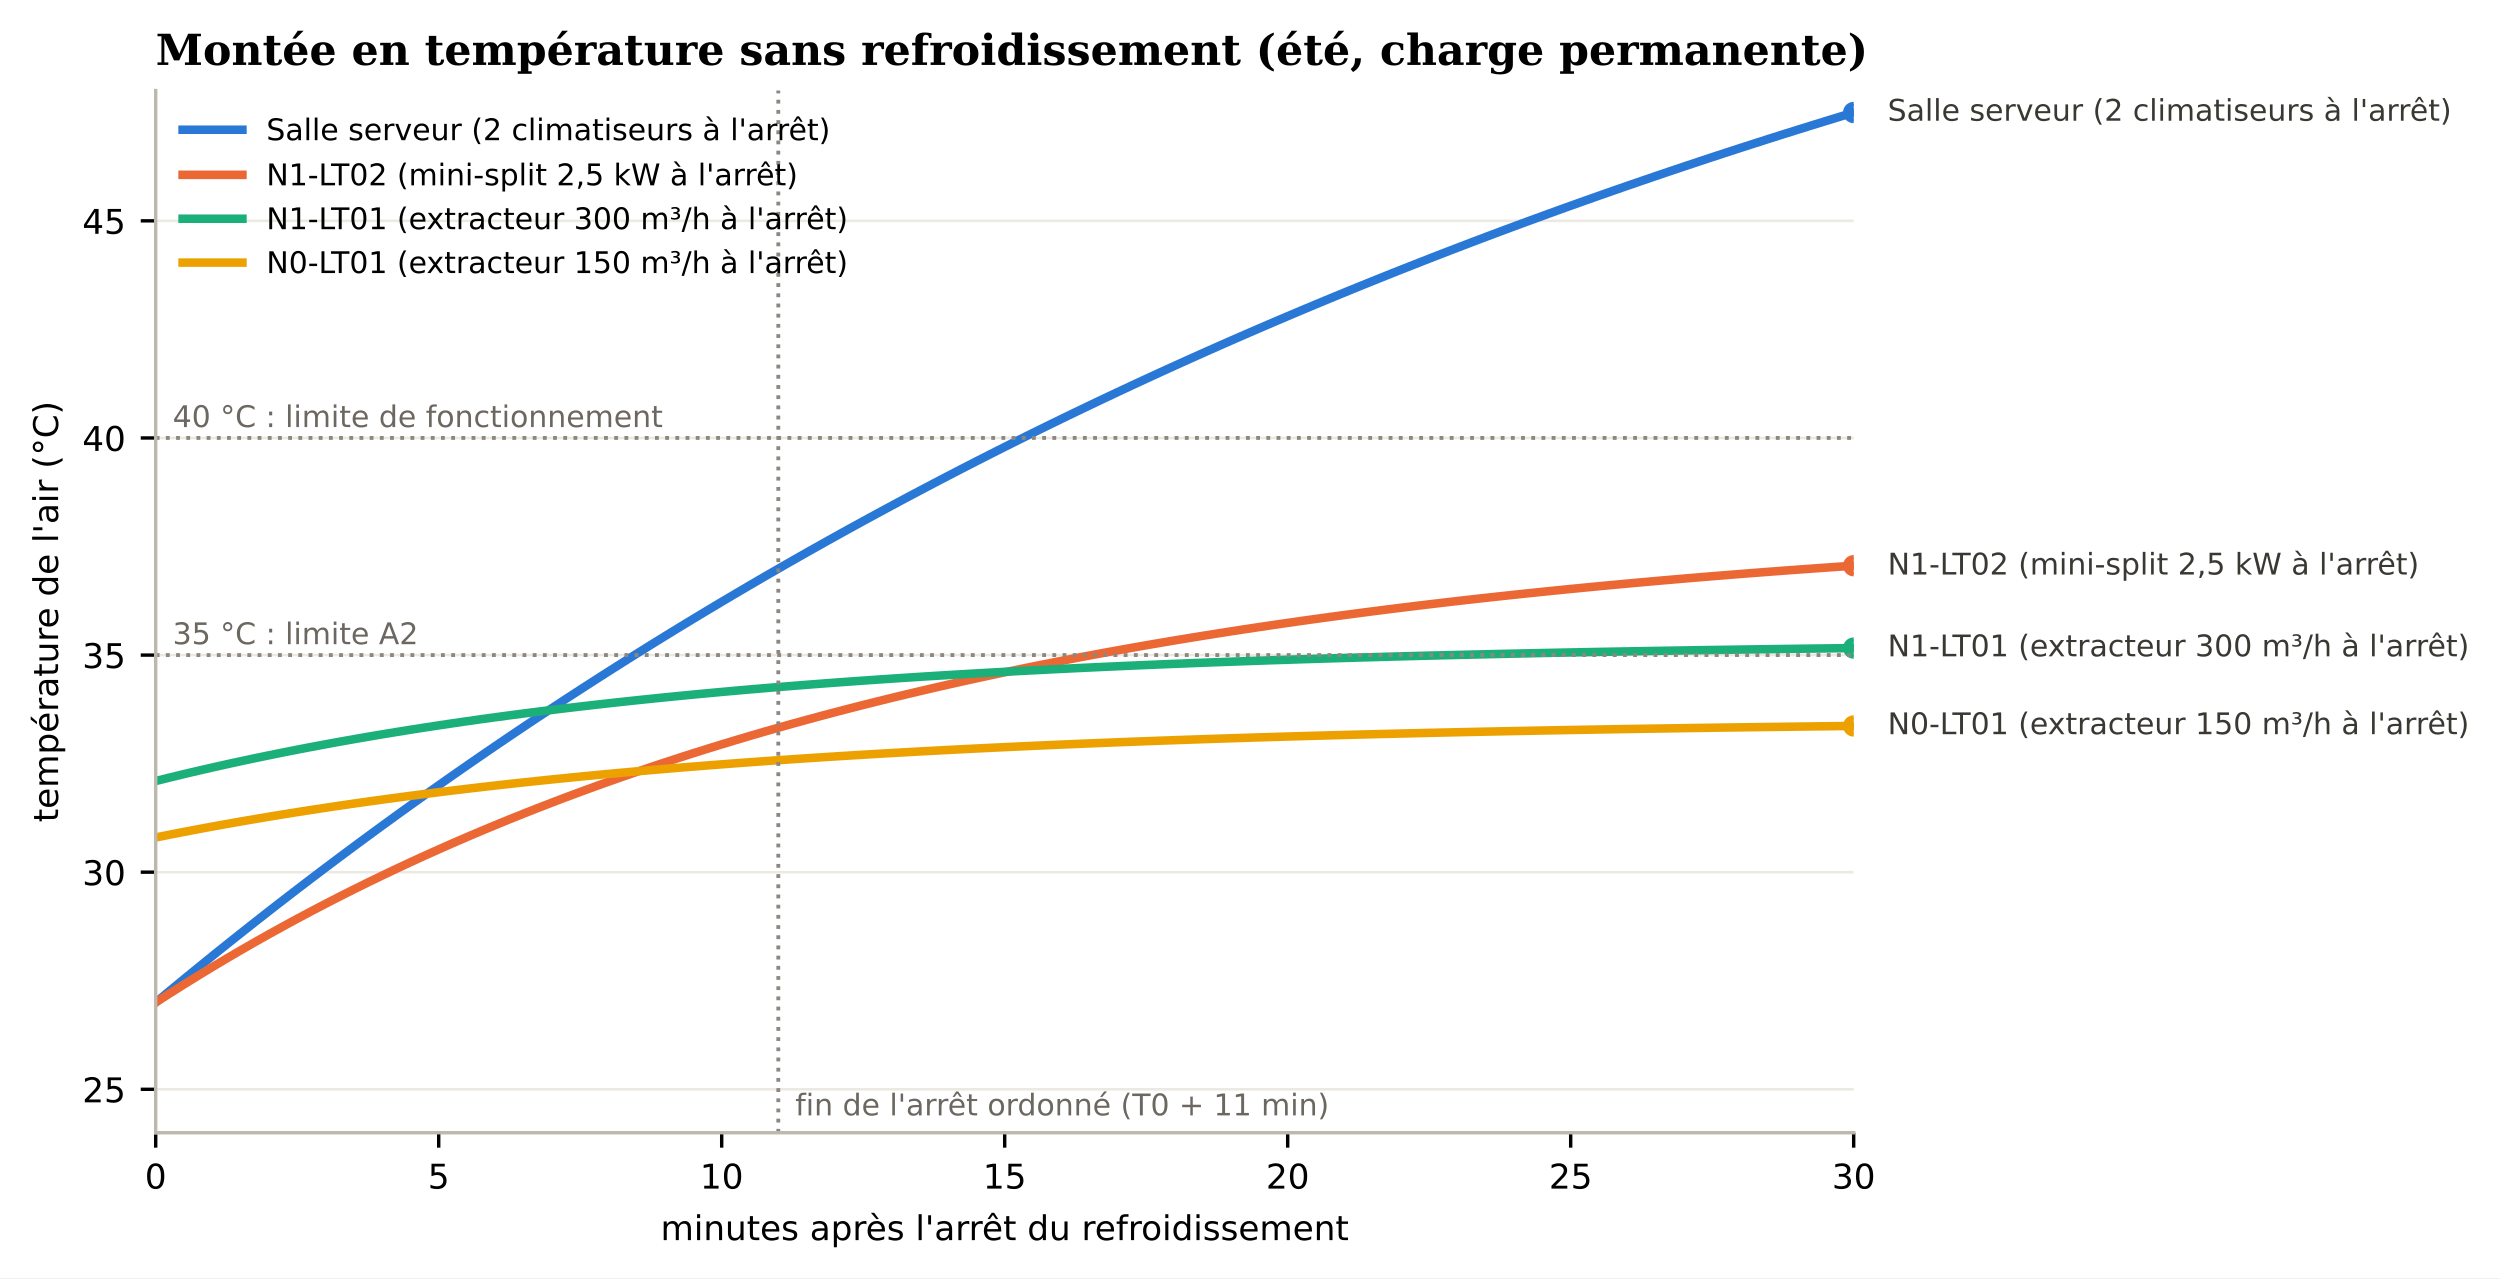
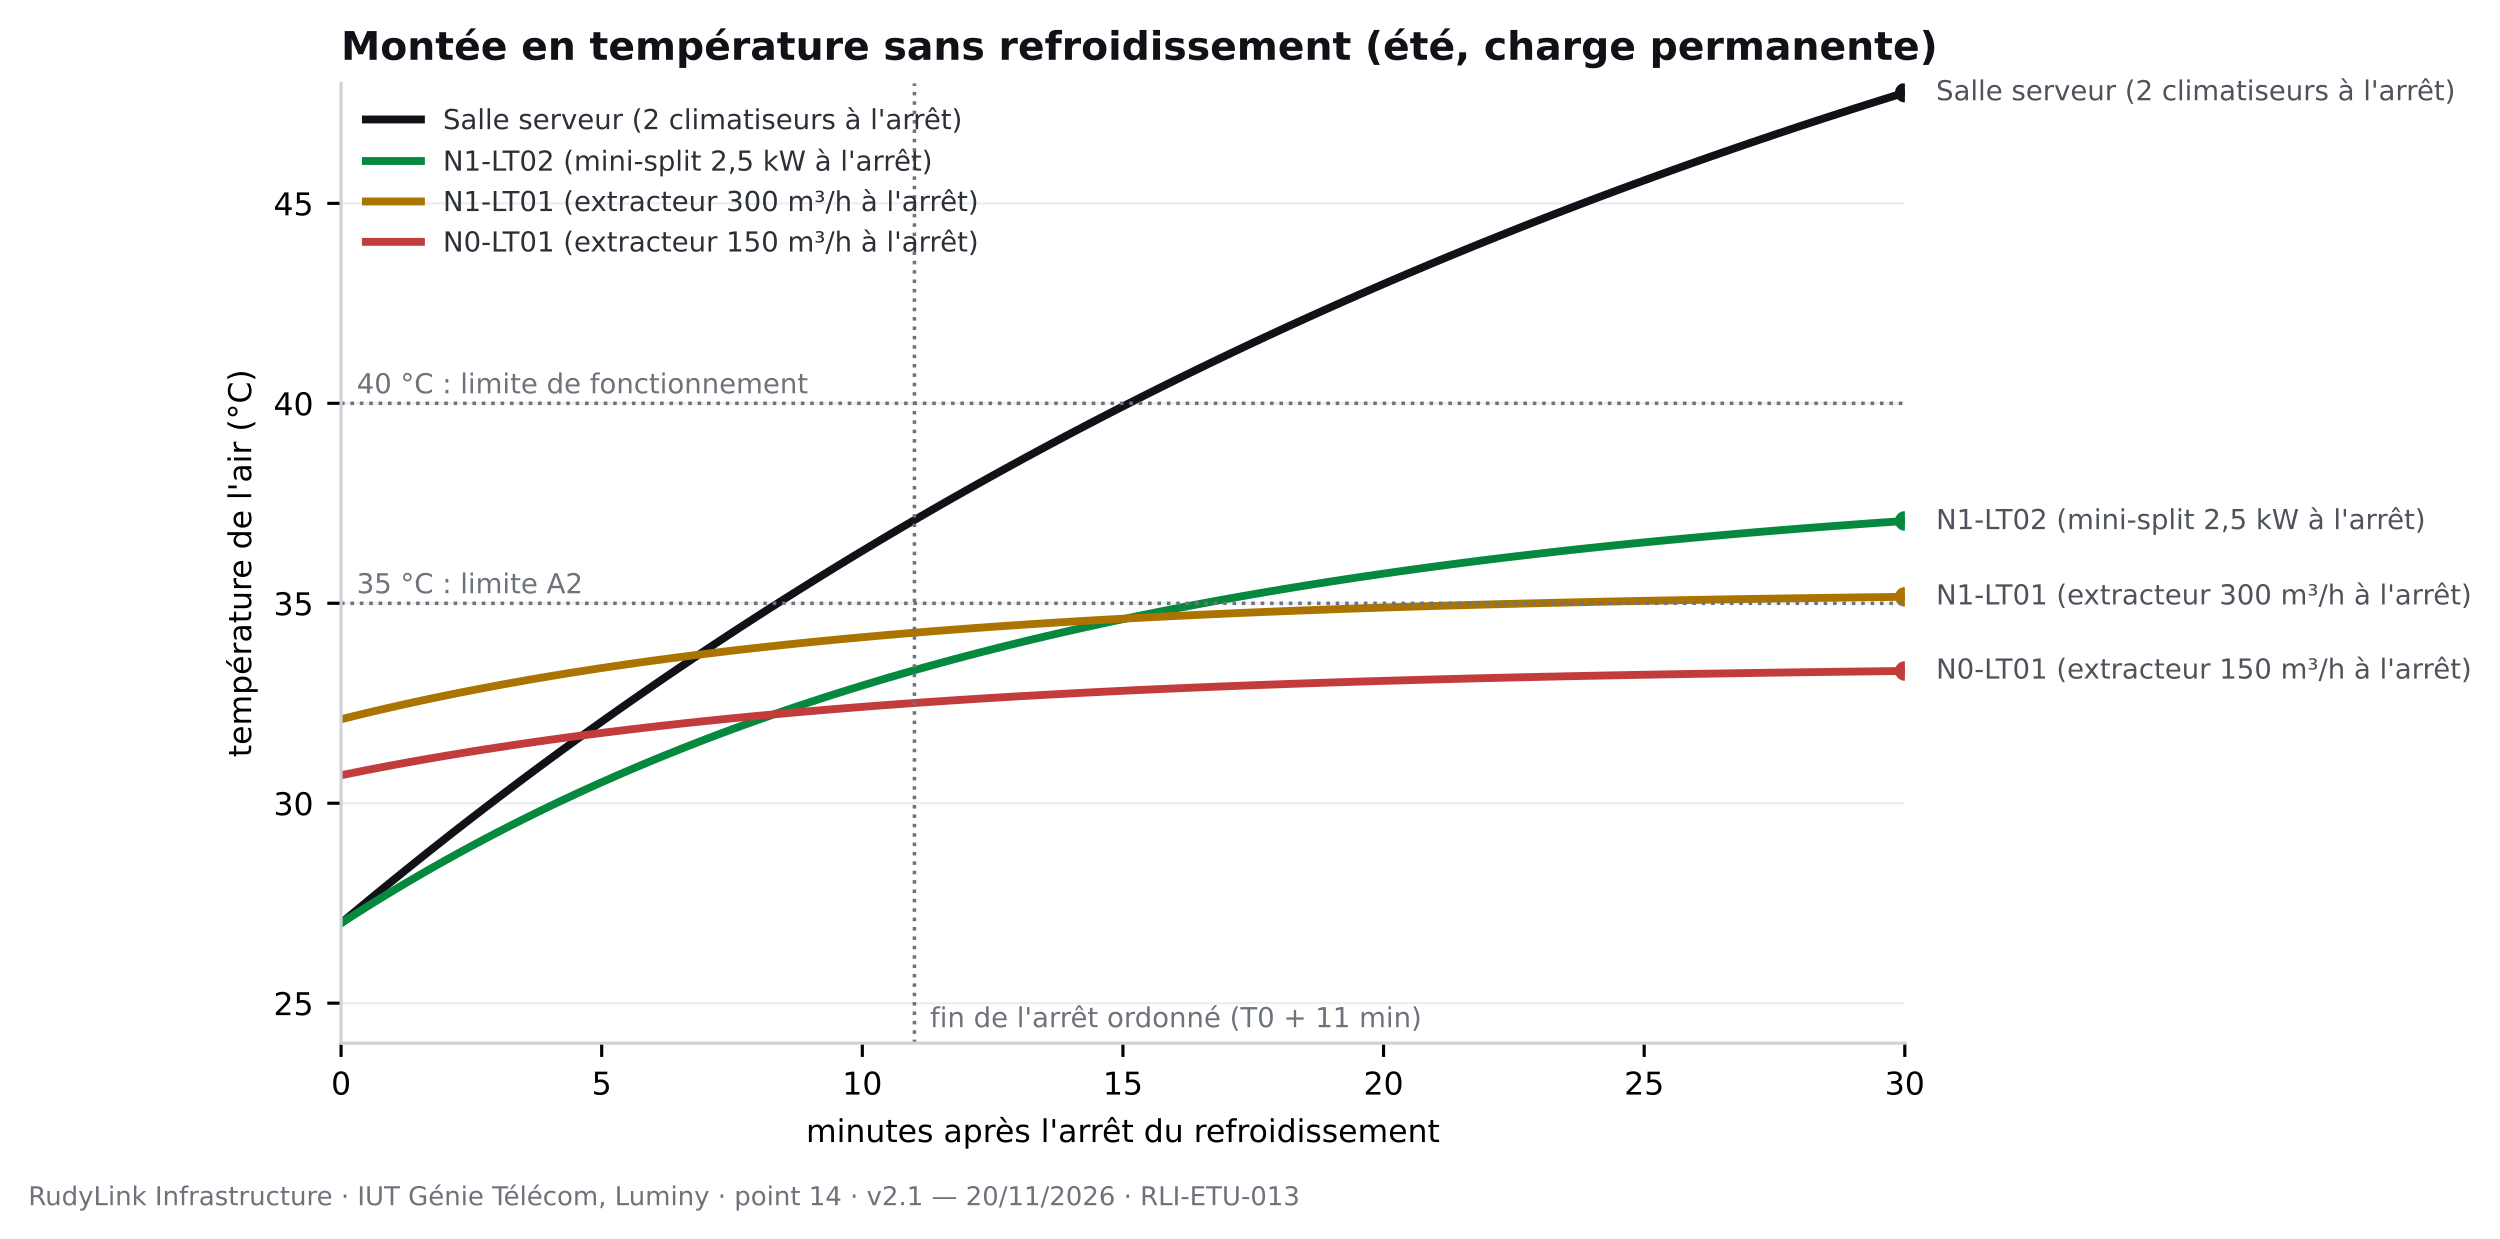
- <svg xmlns="http://www.w3.org/2000/svg" xmlns:xlink="http://www.w3.org/1999/xlink" width="585.163pt" height="299.139pt" viewBox="0 0 585.163 299.139" version="1.1">
+ <svg xmlns="http://www.w3.org/2000/svg" xmlns:xlink="http://www.w3.org/1999/xlink" width="635.408pt" height="314.891pt" viewBox="0 0 635.408 314.891" version="1.1">
  <defs>
    <style type="text/css">*{stroke-linejoin: round; stroke-linecap: butt}</style>
  </defs>
  <g id="figure_1">
    <g id="patch_1">
-       <path d="M -0 299.139  L 585.163 299.139  L 585.163 0  L -0 0  z " style="fill: #ffffff" />
+       <path d="M 0 314.891  L 635.408 314.891  L 635.408 0  L 0 0  z " style="fill: #ffffff" />
    </g>
    <g id="axes_1">
      <g id="patch_2">
-         <path d="M 36.443 265.134  L 433.882 265.134  L 433.882 21.198  L 36.443 21.198  z " style="fill: #ffffff" />
+         <path d="M 86.688 265.134  L 484.128 265.134  L 484.128 21.198  L 86.688 21.198  z " style="fill: #ffffff" />
      </g>
      <g id="matplotlib.axis_1">
        <g id="xtick_1">
          <g id="line2d_1">
            <defs>
-               <path id="m56b8798c63" d="M 0 0  L 0 3.5  " style="stroke: #000000; stroke-width: 0.8" />
+               <path id="m1317e07965" d="M 0 0  L 0 3.5  " style="stroke: #000000; stroke-width: 0.8" />
            </defs>
            <g>
-               <use xlink:href="#m56b8798c63" x="36.443" y="265.134" style="stroke: #000000; stroke-width: 0.8" />
+               <use xlink:href="#m1317e07965" x="86.688" y="265.134" style="stroke: #000000; stroke-width: 0.8" />
            </g>
          </g>
          <g id="text_1">
-             <text style="font-size: 8px; font-family: 'DejaVu Sans'; text-anchor: middle" x="36.443" y="278.213" transform="rotate(-0 36.4425 278.2132)">0</text>
+             <text style="font-size: 8px; font-family: 'DejaVu Sans'; text-anchor: middle" x="86.688" y="278.213" transform="rotate(-0 86.688 278.2132)">0</text>
          </g>
        </g>
        <g id="xtick_2">
          <g id="line2d_2">
            <g>
-               <use xlink:href="#m56b8798c63" x="102.683" y="265.134" style="stroke: #000000; stroke-width: 0.8" />
+               <use xlink:href="#m1317e07965" x="152.928" y="265.134" style="stroke: #000000; stroke-width: 0.8" />
            </g>
          </g>
          <g id="text_2">
-             <text style="font-size: 8px; font-family: 'DejaVu Sans'; text-anchor: middle" x="102.683" y="278.213" transform="rotate(-0 102.6825 278.2132)">5</text>
+             <text style="font-size: 8px; font-family: 'DejaVu Sans'; text-anchor: middle" x="152.928" y="278.213" transform="rotate(-0 152.928 278.2132)">5</text>
          </g>
        </g>
        <g id="xtick_3">
          <g id="line2d_3">
            <g>
-               <use xlink:href="#m56b8798c63" x="168.923" y="265.134" style="stroke: #000000; stroke-width: 0.8" />
+               <use xlink:href="#m1317e07965" x="219.168" y="265.134" style="stroke: #000000; stroke-width: 0.8" />
            </g>
          </g>
          <g id="text_3">
-             <text style="font-size: 8px; font-family: 'DejaVu Sans'; text-anchor: middle" x="168.923" y="278.213" transform="rotate(-0 168.9225 278.2132)">10</text>
+             <text style="font-size: 8px; font-family: 'DejaVu Sans'; text-anchor: middle" x="219.168" y="278.213" transform="rotate(-0 219.168 278.2132)">10</text>
          </g>
        </g>
        <g id="xtick_4">
          <g id="line2d_4">
            <g>
-               <use xlink:href="#m56b8798c63" x="235.162" y="265.134" style="stroke: #000000; stroke-width: 0.8" />
+               <use xlink:href="#m1317e07965" x="285.408" y="265.134" style="stroke: #000000; stroke-width: 0.8" />
            </g>
          </g>
          <g id="text_4">
-             <text style="font-size: 8px; font-family: 'DejaVu Sans'; text-anchor: middle" x="235.162" y="278.213" transform="rotate(-0 235.1625 278.2132)">15</text>
+             <text style="font-size: 8px; font-family: 'DejaVu Sans'; text-anchor: middle" x="285.408" y="278.213" transform="rotate(-0 285.408 278.2132)">15</text>
          </g>
        </g>
        <g id="xtick_5">
          <g id="line2d_5">
            <g>
-               <use xlink:href="#m56b8798c63" x="301.402" y="265.134" style="stroke: #000000; stroke-width: 0.8" />
+               <use xlink:href="#m1317e07965" x="351.648" y="265.134" style="stroke: #000000; stroke-width: 0.8" />
            </g>
          </g>
          <g id="text_5">
-             <text style="font-size: 8px; font-family: 'DejaVu Sans'; text-anchor: middle" x="301.402" y="278.213" transform="rotate(-0 301.4025 278.2132)">20</text>
+             <text style="font-size: 8px; font-family: 'DejaVu Sans'; text-anchor: middle" x="351.648" y="278.213" transform="rotate(-0 351.648 278.2132)">20</text>
          </g>
        </g>
        <g id="xtick_6">
          <g id="line2d_6">
            <g>
-               <use xlink:href="#m56b8798c63" x="367.642" y="265.134" style="stroke: #000000; stroke-width: 0.8" />
+               <use xlink:href="#m1317e07965" x="417.888" y="265.134" style="stroke: #000000; stroke-width: 0.8" />
            </g>
          </g>
          <g id="text_6">
-             <text style="font-size: 8px; font-family: 'DejaVu Sans'; text-anchor: middle" x="367.642" y="278.213" transform="rotate(-0 367.6425 278.2132)">25</text>
+             <text style="font-size: 8px; font-family: 'DejaVu Sans'; text-anchor: middle" x="417.888" y="278.213" transform="rotate(-0 417.888 278.2132)">25</text>
          </g>
        </g>
        <g id="xtick_7">
          <g id="line2d_7">
            <g>
-               <use xlink:href="#m56b8798c63" x="433.882" y="265.134" style="stroke: #000000; stroke-width: 0.8" />
+               <use xlink:href="#m1317e07965" x="484.128" y="265.134" style="stroke: #000000; stroke-width: 0.8" />
            </g>
          </g>
          <g id="text_7">
-             <text style="font-size: 8px; font-family: 'DejaVu Sans'; text-anchor: middle" x="433.882" y="278.213" transform="rotate(-0 433.8825 278.2132)">30</text>
+             <text style="font-size: 8px; font-family: 'DejaVu Sans'; text-anchor: middle" x="484.128" y="278.213" transform="rotate(-0 484.128 278.2132)">30</text>
          </g>
        </g>
        <g id="text_8">
-           <text style="font-size: 8px; font-family: 'DejaVu Sans'; text-anchor: middle" x="235.162" y="290.276" transform="rotate(-0 235.1625 290.2757)">minutes après l'arrêt du refroidissement</text>
+           <text style="font-size: 8px; font-family: 'DejaVu Sans'; text-anchor: middle" x="285.408" y="290.276" transform="rotate(-0 285.408 290.2757)">minutes après l'arrêt du refroidissement</text>
        </g>
      </g>
      <g id="matplotlib.axis_2">
        <g id="ytick_1">
          <g id="line2d_8">
-             <path d="M 36.443 254.97  L 433.882 254.97  " clip-path="url(#p961e69a8e7)" style="fill: none; stroke: #ece9e2; stroke-width: 0.6; stroke-linecap: square" />
+             <path d="M 86.688 254.97  L 484.128 254.97  " clip-path="url(#pf2ca8e2d5e)" style="fill: none; stroke: #eceef1; stroke-width: 0.6; stroke-linecap: square" />
          </g>
          <g id="line2d_9">
            <defs>
-               <path id="m440cfc0277" d="M 0 0  L -3.5 0  " style="stroke: #000000; stroke-width: 0.8" />
+               <path id="md59e909163" d="M 0 0  L -3.5 0  " style="stroke: #000000; stroke-width: 0.8" />
            </defs>
            <g>
-               <use xlink:href="#m440cfc0277" x="36.443" y="254.97" style="stroke: #000000; stroke-width: 0.8" />
+               <use xlink:href="#md59e909163" x="86.688" y="254.97" style="stroke: #000000; stroke-width: 0.8" />
            </g>
          </g>
          <g id="text_9">
-             <text style="font-size: 8px; font-family: 'DejaVu Sans'; text-anchor: end" x="29.442" y="258.01" transform="rotate(-0 29.4425 258.0098)">25</text>
+             <text style="font-size: 8px; font-family: 'DejaVu Sans'; text-anchor: end" x="79.688" y="258.01" transform="rotate(-0 79.688 258.0098)">25</text>
          </g>
        </g>
        <g id="ytick_2">
          <g id="line2d_10">
-             <path d="M 36.443 204.15  L 433.882 204.15  " clip-path="url(#p961e69a8e7)" style="fill: none; stroke: #ece9e2; stroke-width: 0.6; stroke-linecap: square" />
+             <path d="M 86.688 204.15  L 484.128 204.15  " clip-path="url(#pf2ca8e2d5e)" style="fill: none; stroke: #eceef1; stroke-width: 0.6; stroke-linecap: square" />
          </g>
          <g id="line2d_11">
            <g>
-               <use xlink:href="#m440cfc0277" x="36.443" y="204.15" style="stroke: #000000; stroke-width: 0.8" />
+               <use xlink:href="#md59e909163" x="86.688" y="204.15" style="stroke: #000000; stroke-width: 0.8" />
            </g>
          </g>
          <g id="text_10">
-             <text style="font-size: 8px; font-family: 'DejaVu Sans'; text-anchor: end" x="29.442" y="207.19" transform="rotate(-0 29.4425 207.1898)">30</text>
+             <text style="font-size: 8px; font-family: 'DejaVu Sans'; text-anchor: end" x="79.688" y="207.19" transform="rotate(-0 79.688 207.1898)">30</text>
          </g>
        </g>
        <g id="ytick_3">
          <g id="line2d_12">
-             <path d="M 36.443 153.33  L 433.882 153.33  " clip-path="url(#p961e69a8e7)" style="fill: none; stroke: #ece9e2; stroke-width: 0.6; stroke-linecap: square" />
+             <path d="M 86.688 153.33  L 484.128 153.33  " clip-path="url(#pf2ca8e2d5e)" style="fill: none; stroke: #eceef1; stroke-width: 0.6; stroke-linecap: square" />
          </g>
          <g id="line2d_13">
            <g>
-               <use xlink:href="#m440cfc0277" x="36.443" y="153.33" style="stroke: #000000; stroke-width: 0.8" />
+               <use xlink:href="#md59e909163" x="86.688" y="153.33" style="stroke: #000000; stroke-width: 0.8" />
            </g>
          </g>
          <g id="text_11">
-             <text style="font-size: 8px; font-family: 'DejaVu Sans'; text-anchor: end" x="29.442" y="156.37" transform="rotate(-0 29.4425 156.3698)">35</text>
+             <text style="font-size: 8px; font-family: 'DejaVu Sans'; text-anchor: end" x="79.688" y="156.37" transform="rotate(-0 79.688 156.3698)">35</text>
          </g>
        </g>
        <g id="ytick_4">
          <g id="line2d_14">
-             <path d="M 36.443 102.51  L 433.882 102.51  " clip-path="url(#p961e69a8e7)" style="fill: none; stroke: #ece9e2; stroke-width: 0.6; stroke-linecap: square" />
+             <path d="M 86.688 102.51  L 484.128 102.51  " clip-path="url(#pf2ca8e2d5e)" style="fill: none; stroke: #eceef1; stroke-width: 0.6; stroke-linecap: square" />
          </g>
          <g id="line2d_15">
            <g>
-               <use xlink:href="#m440cfc0277" x="36.443" y="102.51" style="stroke: #000000; stroke-width: 0.8" />
+               <use xlink:href="#md59e909163" x="86.688" y="102.51" style="stroke: #000000; stroke-width: 0.8" />
            </g>
          </g>
          <g id="text_12">
-             <text style="font-size: 8px; font-family: 'DejaVu Sans'; text-anchor: end" x="29.442" y="105.55" transform="rotate(-0 29.4425 105.5498)">40</text>
+             <text style="font-size: 8px; font-family: 'DejaVu Sans'; text-anchor: end" x="79.688" y="105.55" transform="rotate(-0 79.688 105.5498)">40</text>
          </g>
        </g>
        <g id="ytick_5">
          <g id="line2d_16">
-             <path d="M 36.443 51.69  L 433.882 51.69  " clip-path="url(#p961e69a8e7)" style="fill: none; stroke: #ece9e2; stroke-width: 0.6; stroke-linecap: square" />
+             <path d="M 86.688 51.69  L 484.128 51.69  " clip-path="url(#pf2ca8e2d5e)" style="fill: none; stroke: #eceef1; stroke-width: 0.6; stroke-linecap: square" />
          </g>
          <g id="line2d_17">
            <g>
-               <use xlink:href="#m440cfc0277" x="36.443" y="51.69" style="stroke: #000000; stroke-width: 0.8" />
+               <use xlink:href="#md59e909163" x="86.688" y="51.69" style="stroke: #000000; stroke-width: 0.8" />
            </g>
          </g>
          <g id="text_13">
-             <text style="font-size: 8px; font-family: 'DejaVu Sans'; text-anchor: end" x="29.442" y="54.73" transform="rotate(-0 29.4425 54.72981)">45</text>
+             <text style="font-size: 8px; font-family: 'DejaVu Sans'; text-anchor: end" x="79.688" y="54.73" transform="rotate(-0 79.688 54.72981)">45</text>
          </g>
        </g>
        <g id="text_14">
-           <text style="font-size: 8px; font-family: 'DejaVu Sans'; text-anchor: middle" x="13.599" y="143.166" transform="rotate(-90 13.59875 143.1664)">température de l'air (°C)</text>
+           <text style="font-size: 8px; font-family: 'DejaVu Sans'; text-anchor: middle" x="63.844" y="143.166" transform="rotate(-90 63.84425 143.1664)">température de l'air (°C)</text>
        </g>
      </g>
      <g id="line2d_18">
-         <path d="M 36.443 234.642  L 39.755 231.891  L 43.066 229.162  L 46.379 226.457  L 49.691 223.774  L 53.002 221.114  L 56.315 218.477  L 59.627 215.861  L 62.938 213.268  L 66.251 210.696  L 69.562 208.146  L 72.874 205.618  L 76.186 203.111  L 79.499 200.625  L 82.811 198.16  L 86.123 195.715  L 89.434 193.291  L 92.746 190.888  L 96.058 188.505  L 99.371 186.142  L 102.683 183.799  L 105.995 181.475  L 109.306 179.172  L 112.618 176.887  L 115.93 174.622  L 119.243 172.376  L 122.555 170.149  L 125.867 167.94  L 129.179 165.75  L 132.49 163.579  L 135.803 161.426  L 139.114 159.291  L 142.427 157.174  L 145.738 155.075  L 149.05 152.993  L 152.363 150.929  L 155.674 148.883  L 158.987 146.853  L 162.298 144.841  L 165.611 142.846  L 168.923 140.867  L 172.234 138.906  L 175.547 136.96  L 178.858 135.031  L 182.171 133.119  L 185.482 131.222  L 188.794 129.341  L 192.107 127.477  L 195.418 125.628  L 198.731 123.794  L 202.042 121.976  L 205.355 120.173  L 208.667 118.386  L 211.978 116.613  L 215.291 114.856  L 218.602 113.113  L 221.915 111.385  L 225.226 109.671  L 228.538 107.972  L 231.851 106.287  L 235.162 104.617  L 238.475 102.96  L 241.786 101.318  L 245.099 99.689  L 248.411 98.074  L 251.722 96.472  L 255.035 94.885  L 258.346 93.31  L 261.659 91.749  L 264.971 90.2  L 268.283 88.665  L 271.594 87.143  L 274.906 85.634  L 278.219 84.137  L 281.531 82.653  L 284.842 81.181  L 288.154 79.722  L 291.466 78.275  L 294.779 76.841  L 298.091 75.418  L 301.402 74.007  L 304.714 72.609  L 308.026 71.222  L 311.339 69.846  L 314.651 68.483  L 317.962 67.131  L 321.274 65.79  L 324.587 64.46  L 327.899 63.142  L 331.211 61.835  L 334.522 60.538  L 337.834 59.253  L 341.147 57.979  L 344.459 56.715  L 347.771 55.462  L 351.082 54.219  L 354.394 52.987  L 357.707 51.765  L 361.019 50.554  L 364.33 49.353  L 367.642 48.161  L 370.954 46.98  L 374.267 45.809  L 377.579 44.648  L 380.89 43.496  L 384.202 42.355  L 387.514 41.223  L 390.827 40.1  L 394.139 38.987  L 397.45 37.883  L 400.762 36.788  L 404.075 35.703  L 407.387 34.627  L 410.699 33.56  L 414.01 32.502  L 417.322 31.452  L 420.635 30.412  L 423.947 29.381  L 427.259 28.358  L 430.57 27.343  L 433.882 26.338  " clip-path="url(#p961e69a8e7)" style="fill: none; stroke: #2a78d6; stroke-width: 2; stroke-linecap: square" />
+         <path d="M 86.688 234.642  L 90 231.873  L 93.312 229.126  L 96.624 226.402  L 99.936 223.701  L 103.248 221.022  L 106.56 218.365  L 109.872 215.73  L 113.184 213.117  L 116.496 210.526  L 119.808 207.956  L 123.12 205.408  L 126.432 202.88  L 129.744 200.374  L 133.056 197.888  L 136.368 195.423  L 139.68 192.979  L 142.992 190.554  L 146.304 188.15  L 149.616 185.765  L 152.928 183.401  L 156.24 181.056  L 159.552 178.73  L 162.864 176.424  L 166.176 174.137  L 169.488 171.868  L 172.8 169.619  L 176.112 167.388  L 179.424 165.176  L 182.736 162.982  L 186.048 160.806  L 189.36 158.648  L 192.672 156.508  L 195.984 154.386  L 199.296 152.282  L 202.608 150.194  L 205.92 148.125  L 209.232 146.072  L 212.544 144.036  L 215.856 142.017  L 219.168 140.015  L 222.48 138.03  L 225.792 136.061  L 229.104 134.108  L 232.416 132.171  L 235.728 130.251  L 239.04 128.346  L 242.352 126.458  L 245.664 124.584  L 248.976 122.727  L 252.288 120.885  L 255.6 119.058  L 258.912 117.246  L 262.224 115.449  L 265.536 113.667  L 268.848 111.9  L 272.16 110.147  L 275.472 108.409  L 278.784 106.686  L 282.096 104.976  L 285.408 103.281  L 288.72 101.6  L 292.032 99.933  L 295.344 98.28  L 298.656 96.64  L 301.968 95.014  L 305.28 93.401  L 308.592 91.802  L 311.904 90.216  L 315.216 88.643  L 318.528 87.084  L 321.84 85.537  L 325.152 84.003  L 328.464 82.481  L 331.776 80.973  L 335.088 79.476  L 338.4 77.993  L 341.712 76.521  L 345.024 75.062  L 348.336 73.614  L 351.648 72.179  L 354.96 70.756  L 358.272 69.344  L 361.584 67.944  L 364.896 66.556  L 368.208 65.179  L 371.52 63.814  L 374.832 62.46  L 378.144 61.117  L 381.456 59.785  L 384.768 58.465  L 388.08 57.155  L 391.392 55.856  L 394.704 54.568  L 398.016 53.291  L 401.328 52.024  L 404.64 50.767  L 407.952 49.522  L 411.264 48.286  L 414.576 47.061  L 417.888 45.845  L 421.2 44.64  L 424.512 43.445  L 427.824 42.26  L 431.136 41.084  L 434.448 39.919  L 437.76 38.763  L 441.072 37.616  L 444.384 36.479  L 447.696 35.352  L 451.008 34.234  L 454.32 33.125  L 457.632 32.025  L 460.944 30.934  L 464.256 29.853  L 467.568 28.78  L 470.88 27.716  L 474.192 26.662  L 477.504 25.615  L 480.816 24.578  L 484.128 23.549  " clip-path="url(#pf2ca8e2d5e)" style="fill: none; stroke: #101217; stroke-width: 2; stroke-linecap: square" />
      </g>
      <g id="line2d_19">
-         <path d="M 433.882 26.338  " clip-path="url(#p961e69a8e7)" style="fill: none; stroke: #2a78d6; stroke-width: 1.5; stroke-linecap: square" />
-         <defs>
-           <path id="meeb4f1312e" d="M 0 2  C 0.53 2 1.039 1.789 1.414 1.414  C 1.789 1.039 2 0.53 2 0  C 2 -0.53 1.789 -1.039 1.414 -1.414  C 1.039 -1.789 0.53 -2 0 -2  C -0.53 -2 -1.039 -1.789 -1.414 -1.414  C -1.789 -1.039 -2 -0.53 -2 0  C -2 0.53 -1.789 1.039 -1.414 1.414  C -1.039 1.789 -0.53 2 0 2  z " style="stroke: #2a78d6" />
-         </defs>
-         <g clip-path="url(#p961e69a8e7)">
-           <use xlink:href="#meeb4f1312e" x="433.882" y="26.338" style="fill: #2a78d6; stroke: #2a78d6" />
+         <path d="M 484.128 23.549  " clip-path="url(#pf2ca8e2d5e)" style="fill: none; stroke: #101217; stroke-width: 1.5; stroke-linecap: square" />
+         <defs>
+           <path id="mdb77b6a633" d="M 0 2  C 0.53 2 1.039 1.789 1.414 1.414  C 1.789 1.039 2 0.53 2 0  C 2 -0.53 1.789 -1.039 1.414 -1.414  C 1.039 -1.789 0.53 -2 0 -2  C -0.53 -2 -1.039 -1.789 -1.414 -1.414  C -1.789 -1.039 -2 -0.53 -2 0  C -2 0.53 -1.789 1.039 -1.414 1.414  C -1.039 1.789 -0.53 2 0 2  z " style="stroke: #101217" />
+         </defs>
+         <g clip-path="url(#pf2ca8e2d5e)">
+           <use xlink:href="#mdb77b6a633" x="484.128" y="23.549" style="fill: #101217; stroke: #101217" />
        </g>
      </g>
      <g id="line2d_20">
-         <path d="M 36.443 234.642  L 39.755 232.513  L 43.066 230.422  L 46.379 228.371  L 49.691 226.358  L 53.002 224.383  L 56.315 222.445  L 59.627 220.542  L 62.938 218.675  L 66.251 216.843  L 69.562 215.046  L 72.874 213.281  L 76.186 211.55  L 79.499 209.851  L 82.811 208.184  L 86.123 206.548  L 89.434 204.942  L 92.746 203.366  L 96.058 201.82  L 99.371 200.303  L 102.683 198.814  L 105.995 197.352  L 109.306 195.918  L 112.618 194.511  L 115.93 193.13  L 119.243 191.775  L 122.555 190.445  L 125.867 189.14  L 129.179 187.859  L 132.49 186.602  L 135.803 185.368  L 139.114 184.158  L 142.427 182.97  L 145.738 181.804  L 149.05 180.661  L 152.363 179.538  L 155.674 178.436  L 158.987 177.355  L 162.298 176.294  L 165.611 175.253  L 168.923 174.232  L 172.234 173.229  L 175.547 172.245  L 178.858 171.28  L 182.171 170.332  L 185.482 169.402  L 188.794 168.49  L 192.107 167.594  L 195.418 166.716  L 198.731 165.853  L 202.042 165.007  L 205.355 164.177  L 208.667 163.362  L 211.978 162.562  L 215.291 161.777  L 218.602 161.007  L 221.915 160.251  L 225.226 159.509  L 228.538 158.782  L 231.851 158.067  L 235.162 157.366  L 238.475 156.678  L 241.786 156.003  L 245.099 155.341  L 248.411 154.691  L 251.722 154.053  L 255.035 153.427  L 258.346 152.812  L 261.659 152.21  L 264.971 151.618  L 268.283 151.037  L 271.594 150.468  L 274.906 149.908  L 278.219 149.36  L 281.531 148.821  L 284.842 148.293  L 288.154 147.774  L 291.466 147.265  L 294.779 146.766  L 298.091 146.276  L 301.402 145.795  L 304.714 145.323  L 308.026 144.86  L 311.339 144.405  L 314.651 143.959  L 317.962 143.522  L 321.274 143.092  L 324.587 142.671  L 327.899 142.257  L 331.211 141.851  L 334.522 141.453  L 337.834 141.062  L 341.147 140.678  L 344.459 140.302  L 347.771 139.932  L 351.082 139.57  L 354.394 139.214  L 357.707 138.865  L 361.019 138.522  L 364.33 138.186  L 367.642 137.856  L 370.954 137.532  L 374.267 137.215  L 377.579 136.903  L 380.89 136.597  L 384.202 136.296  L 387.514 136.002  L 390.827 135.713  L 394.139 135.429  L 397.45 135.15  L 400.762 134.877  L 404.075 134.609  L 407.387 134.346  L 410.699 134.087  L 414.01 133.834  L 417.322 133.585  L 420.635 133.341  L 423.947 133.101  L 427.259 132.866  L 430.57 132.636  L 433.882 132.409  " clip-path="url(#p961e69a8e7)" style="fill: none; stroke: #eb6834; stroke-width: 2; stroke-linecap: square" />
+         <path d="M 86.688 234.642  L 90 232.513  L 93.312 230.422  L 96.624 228.371  L 99.936 226.358  L 103.248 224.383  L 106.56 222.445  L 109.872 220.542  L 113.184 218.675  L 116.496 216.843  L 119.808 215.046  L 123.12 213.281  L 126.432 211.55  L 129.744 209.851  L 133.056 208.184  L 136.368 206.548  L 139.68 204.942  L 142.992 203.366  L 146.304 201.82  L 149.616 200.303  L 152.928 198.814  L 156.24 197.352  L 159.552 195.918  L 162.864 194.511  L 166.176 193.13  L 169.488 191.775  L 172.8 190.445  L 176.112 189.14  L 179.424 187.859  L 182.736 186.602  L 186.048 185.368  L 189.36 184.158  L 192.672 182.97  L 195.984 181.804  L 199.296 180.661  L 202.608 179.538  L 205.92 178.436  L 209.232 177.355  L 212.544 176.294  L 215.856 175.253  L 219.168 174.232  L 222.48 173.229  L 225.792 172.245  L 229.104 171.28  L 232.416 170.332  L 235.728 169.402  L 239.04 168.49  L 242.352 167.594  L 245.664 166.716  L 248.976 165.853  L 252.288 165.007  L 255.6 164.177  L 258.912 163.362  L 262.224 162.562  L 265.536 161.777  L 268.848 161.007  L 272.16 160.251  L 275.472 159.509  L 278.784 158.782  L 282.096 158.067  L 285.408 157.366  L 288.72 156.678  L 292.032 156.003  L 295.344 155.341  L 298.656 154.691  L 301.968 154.053  L 305.28 153.427  L 308.592 152.812  L 311.904 152.21  L 315.216 151.618  L 318.528 151.037  L 321.84 150.468  L 325.152 149.908  L 328.464 149.36  L 331.776 148.821  L 335.088 148.293  L 338.4 147.774  L 341.712 147.265  L 345.024 146.766  L 348.336 146.276  L 351.648 145.795  L 354.96 145.323  L 358.272 144.86  L 361.584 144.405  L 364.896 143.959  L 368.208 143.522  L 371.52 143.092  L 374.832 142.671  L 378.144 142.257  L 381.456 141.851  L 384.768 141.453  L 388.08 141.062  L 391.392 140.678  L 394.704 140.302  L 398.016 139.932  L 401.328 139.57  L 404.64 139.214  L 407.952 138.865  L 411.264 138.522  L 414.576 138.186  L 417.888 137.856  L 421.2 137.532  L 424.512 137.215  L 427.824 136.903  L 431.136 136.597  L 434.448 136.296  L 437.76 136.002  L 441.072 135.713  L 444.384 135.429  L 447.696 135.15  L 451.008 134.877  L 454.32 134.609  L 457.632 134.346  L 460.944 134.087  L 464.256 133.834  L 467.568 133.585  L 470.88 133.341  L 474.192 133.101  L 477.504 132.866  L 480.816 132.636  L 484.128 132.409  " clip-path="url(#pf2ca8e2d5e)" style="fill: none; stroke: #05893e; stroke-width: 2; stroke-linecap: square" />
      </g>
      <g id="line2d_21">
-         <path d="M 433.882 132.409  " clip-path="url(#p961e69a8e7)" style="fill: none; stroke: #eb6834; stroke-width: 1.5; stroke-linecap: square" />
-         <defs>
-           <path id="m5a3e30c060" d="M 0 2  C 0.53 2 1.039 1.789 1.414 1.414  C 1.789 1.039 2 0.53 2 0  C 2 -0.53 1.789 -1.039 1.414 -1.414  C 1.039 -1.789 0.53 -2 0 -2  C -0.53 -2 -1.039 -1.789 -1.414 -1.414  C -1.789 -1.039 -2 -0.53 -2 0  C -2 0.53 -1.789 1.039 -1.414 1.414  C -1.039 1.789 -0.53 2 0 2  z " style="stroke: #eb6834" />
-         </defs>
-         <g clip-path="url(#p961e69a8e7)">
-           <use xlink:href="#m5a3e30c060" x="433.882" y="132.409" style="fill: #eb6834; stroke: #eb6834" />
+         <path d="M 484.128 132.409  " clip-path="url(#pf2ca8e2d5e)" style="fill: none; stroke: #05893e; stroke-width: 1.5; stroke-linecap: square" />
+         <defs>
+           <path id="m0b35e6380f" d="M 0 2  C 0.53 2 1.039 1.789 1.414 1.414  C 1.789 1.039 2 0.53 2 0  C 2 -0.53 1.789 -1.039 1.414 -1.414  C 1.039 -1.789 0.53 -2 0 -2  C -0.53 -2 -1.039 -1.789 -1.414 -1.414  C -1.789 -1.039 -2 -0.53 -2 0  C -2 0.53 -1.789 1.039 -1.414 1.414  C -1.039 1.789 -0.53 2 0 2  z " style="stroke: #05893e" />
+         </defs>
+         <g clip-path="url(#pf2ca8e2d5e)">
+           <use xlink:href="#m0b35e6380f" x="484.128" y="132.409" style="fill: #05893e; stroke: #05893e" />
        </g>
      </g>
      <g id="line2d_22">
-         <path d="M 36.443 182.806  L 39.755 181.986  L 43.066 181.186  L 46.379 180.407  L 49.691 179.647  L 53.002 178.906  L 56.315 178.184  L 59.627 177.48  L 62.938 176.794  L 66.251 176.125  L 69.562 175.472  L 72.874 174.836  L 76.186 174.217  L 79.499 173.612  L 82.811 173.023  L 86.123 172.449  L 89.434 171.889  L 92.746 171.343  L 96.058 170.81  L 99.371 170.292  L 102.683 169.786  L 105.995 169.293  L 109.306 168.812  L 112.618 168.343  L 115.93 167.886  L 119.243 167.441  L 122.555 167.007  L 125.867 166.583  L 129.179 166.171  L 132.49 165.768  L 135.803 165.376  L 139.114 164.994  L 142.427 164.621  L 145.738 164.258  L 149.05 163.903  L 152.363 163.558  L 155.674 163.221  L 158.987 162.893  L 162.298 162.573  L 165.611 162.261  L 168.923 161.957  L 172.234 161.66  L 175.547 161.371  L 178.858 161.09  L 182.171 160.815  L 185.482 160.547  L 188.794 160.286  L 192.107 160.031  L 195.418 159.783  L 198.731 159.541  L 202.042 159.306  L 205.355 159.076  L 208.667 158.852  L 211.978 158.633  L 215.291 158.42  L 218.602 158.212  L 221.915 158.01  L 225.226 157.813  L 228.538 157.62  L 231.851 157.433  L 235.162 157.25  L 238.475 157.071  L 241.786 156.898  L 245.099 156.728  L 248.411 156.563  L 251.722 156.402  L 255.035 156.245  L 258.346 156.092  L 261.659 155.943  L 264.971 155.797  L 268.283 155.655  L 271.594 155.517  L 274.906 155.382  L 278.219 155.251  L 281.531 155.123  L 284.842 154.998  L 288.154 154.876  L 291.466 154.758  L 294.779 154.642  L 298.091 154.529  L 301.402 154.419  L 304.714 154.312  L 308.026 154.208  L 311.339 154.106  L 314.651 154.006  L 317.962 153.91  L 321.274 153.815  L 324.587 153.723  L 327.899 153.633  L 331.211 153.546  L 334.522 153.461  L 337.834 153.378  L 341.147 153.297  L 344.459 153.218  L 347.771 153.141  L 351.082 153.065  L 354.394 152.992  L 357.707 152.921  L 361.019 152.851  L 364.33 152.783  L 367.642 152.717  L 370.954 152.653  L 374.267 152.59  L 377.579 152.529  L 380.89 152.469  L 384.202 152.411  L 387.514 152.354  L 390.827 152.299  L 394.139 152.245  L 397.45 152.192  L 400.762 152.141  L 404.075 152.091  L 407.387 152.042  L 410.699 151.995  L 414.01 151.948  L 417.322 151.903  L 420.635 151.859  L 423.947 151.816  L 427.259 151.775  L 430.57 151.734  L 433.882 151.694  " clip-path="url(#p961e69a8e7)" style="fill: none; stroke: #1baf7a; stroke-width: 2; stroke-linecap: square" />
+         <path d="M 86.688 182.806  L 90 181.986  L 93.312 181.186  L 96.624 180.407  L 99.936 179.647  L 103.248 178.906  L 106.56 178.184  L 109.872 177.48  L 113.184 176.794  L 116.496 176.125  L 119.808 175.472  L 123.12 174.836  L 126.432 174.217  L 129.744 173.612  L 133.056 173.023  L 136.368 172.449  L 139.68 171.889  L 142.992 171.343  L 146.304 170.81  L 149.616 170.292  L 152.928 169.786  L 156.24 169.293  L 159.552 168.812  L 162.864 168.343  L 166.176 167.886  L 169.488 167.441  L 172.8 167.007  L 176.112 166.583  L 179.424 166.171  L 182.736 165.768  L 186.048 165.376  L 189.36 164.994  L 192.672 164.621  L 195.984 164.258  L 199.296 163.903  L 202.608 163.558  L 205.92 163.221  L 209.232 162.893  L 212.544 162.573  L 215.856 162.261  L 219.168 161.957  L 222.48 161.66  L 225.792 161.371  L 229.104 161.09  L 232.416 160.815  L 235.728 160.547  L 239.04 160.286  L 242.352 160.031  L 245.664 159.783  L 248.976 159.541  L 252.288 159.306  L 255.6 159.076  L 258.912 158.852  L 262.224 158.633  L 265.536 158.42  L 268.848 158.212  L 272.16 158.01  L 275.472 157.813  L 278.784 157.62  L 282.096 157.433  L 285.408 157.25  L 288.72 157.071  L 292.032 156.898  L 295.344 156.728  L 298.656 156.563  L 301.968 156.402  L 305.28 156.245  L 308.592 156.092  L 311.904 155.943  L 315.216 155.797  L 318.528 155.655  L 321.84 155.517  L 325.152 155.382  L 328.464 155.251  L 331.776 155.123  L 335.088 154.998  L 338.4 154.876  L 341.712 154.758  L 345.024 154.642  L 348.336 154.529  L 351.648 154.419  L 354.96 154.312  L 358.272 154.208  L 361.584 154.106  L 364.896 154.006  L 368.208 153.91  L 371.52 153.815  L 374.832 153.723  L 378.144 153.633  L 381.456 153.546  L 384.768 153.461  L 388.08 153.378  L 391.392 153.297  L 394.704 153.218  L 398.016 153.141  L 401.328 153.065  L 404.64 152.992  L 407.952 152.921  L 411.264 152.851  L 414.576 152.783  L 417.888 152.717  L 421.2 152.653  L 424.512 152.59  L 427.824 152.529  L 431.136 152.469  L 434.448 152.411  L 437.76 152.354  L 441.072 152.299  L 444.384 152.245  L 447.696 152.192  L 451.008 152.141  L 454.32 152.091  L 457.632 152.042  L 460.944 151.995  L 464.256 151.948  L 467.568 151.903  L 470.88 151.859  L 474.192 151.816  L 477.504 151.775  L 480.816 151.734  L 484.128 151.694  " clip-path="url(#pf2ca8e2d5e)" style="fill: none; stroke: #ab7400; stroke-width: 2; stroke-linecap: square" />
      </g>
      <g id="line2d_23">
-         <path d="M 433.882 151.694  " clip-path="url(#p961e69a8e7)" style="fill: none; stroke: #1baf7a; stroke-width: 1.5; stroke-linecap: square" />
-         <defs>
-           <path id="m2f48996972" d="M 0 2  C 0.53 2 1.039 1.789 1.414 1.414  C 1.789 1.039 2 0.53 2 0  C 2 -0.53 1.789 -1.039 1.414 -1.414  C 1.039 -1.789 0.53 -2 0 -2  C -0.53 -2 -1.039 -1.789 -1.414 -1.414  C -1.789 -1.039 -2 -0.53 -2 0  C -2 0.53 -1.789 1.039 -1.414 1.414  C -1.039 1.789 -0.53 2 0 2  z " style="stroke: #1baf7a" />
-         </defs>
-         <g clip-path="url(#p961e69a8e7)">
-           <use xlink:href="#m2f48996972" x="433.882" y="151.694" style="fill: #1baf7a; stroke: #1baf7a" />
+         <path d="M 484.128 151.694  " clip-path="url(#pf2ca8e2d5e)" style="fill: none; stroke: #ab7400; stroke-width: 1.5; stroke-linecap: square" />
+         <defs>
+           <path id="m7c6743f537" d="M 0 2  C 0.53 2 1.039 1.789 1.414 1.414  C 1.789 1.039 2 0.53 2 0  C 2 -0.53 1.789 -1.039 1.414 -1.414  C 1.039 -1.789 0.53 -2 0 -2  C -0.53 -2 -1.039 -1.789 -1.414 -1.414  C -1.789 -1.039 -2 -0.53 -2 0  C -2 0.53 -1.789 1.039 -1.414 1.414  C -1.039 1.789 -0.53 2 0 2  z " style="stroke: #ab7400" />
+         </defs>
+         <g clip-path="url(#pf2ca8e2d5e)">
+           <use xlink:href="#m7c6743f537" x="484.128" y="151.694" style="fill: #ab7400; stroke: #ab7400" />
        </g>
      </g>
      <g id="line2d_24">
-         <path d="M 36.443 196.019  L 39.755 195.36  L 43.066 194.716  L 46.379 194.088  L 49.691 193.474  L 53.002 192.876  L 56.315 192.291  L 59.627 191.721  L 62.938 191.164  L 66.251 190.621  L 69.562 190.09  L 72.874 189.572  L 76.186 189.067  L 79.499 188.573  L 82.811 188.092  L 86.123 187.622  L 89.434 187.163  L 92.746 186.715  L 96.058 186.277  L 99.371 185.851  L 102.683 185.434  L 105.995 185.027  L 109.306 184.63  L 112.618 184.243  L 115.93 183.864  L 119.243 183.495  L 122.555 183.135  L 125.867 182.783  L 129.179 182.44  L 132.49 182.104  L 135.803 181.777  L 139.114 181.458  L 142.427 181.146  L 145.738 180.842  L 149.05 180.545  L 152.363 180.255  L 155.674 179.972  L 158.987 179.696  L 162.298 179.426  L 165.611 179.163  L 168.923 178.906  L 172.234 178.655  L 175.547 178.41  L 178.858 178.171  L 182.171 177.938  L 185.482 177.71  L 188.794 177.488  L 192.107 177.271  L 195.418 177.059  L 198.731 176.852  L 202.042 176.651  L 205.355 176.454  L 208.667 176.261  L 211.978 176.074  L 215.291 175.89  L 218.602 175.712  L 221.915 175.537  L 225.226 175.367  L 228.538 175.2  L 231.851 175.038  L 235.162 174.88  L 238.475 174.725  L 241.786 174.574  L 245.099 174.427  L 248.411 174.283  L 251.722 174.142  L 255.035 174.005  L 258.346 173.871  L 261.659 173.741  L 264.971 173.613  L 268.283 173.489  L 271.594 173.367  L 274.906 173.249  L 278.219 173.133  L 281.531 173.02  L 284.842 172.91  L 288.154 172.802  L 291.466 172.697  L 294.779 172.594  L 298.091 172.494  L 301.402 172.397  L 304.714 172.301  L 308.026 172.208  L 311.339 172.117  L 314.651 172.028  L 317.962 171.942  L 321.274 171.857  L 324.587 171.775  L 327.899 171.694  L 331.211 171.616  L 334.522 171.539  L 337.834 171.464  L 341.147 171.391  L 344.459 171.319  L 347.771 171.25  L 351.082 171.182  L 354.394 171.115  L 357.707 171.051  L 361.019 170.987  L 364.33 170.926  L 367.642 170.865  L 370.954 170.806  L 374.267 170.749  L 377.579 170.693  L 380.89 170.638  L 384.202 170.585  L 387.514 170.533  L 390.827 170.482  L 394.139 170.432  L 397.45 170.384  L 400.762 170.336  L 404.075 170.29  L 407.387 170.245  L 410.699 170.201  L 414.01 170.158  L 417.322 170.116  L 420.635 170.075  L 423.947 170.035  L 427.259 169.996  L 430.57 169.958  L 433.882 169.921  " clip-path="url(#p961e69a8e7)" style="fill: none; stroke: #eda100; stroke-width: 2; stroke-linecap: square" />
+         <path d="M 86.688 197.036  L 90 196.366  L 93.312 195.713  L 96.624 195.075  L 99.936 194.452  L 103.248 193.844  L 106.56 193.251  L 109.872 192.672  L 113.184 192.107  L 116.496 191.555  L 119.808 191.016  L 123.12 190.49  L 126.432 189.977  L 129.744 189.476  L 133.056 188.987  L 136.368 188.51  L 139.68 188.044  L 142.992 187.589  L 146.304 187.145  L 149.616 186.712  L 152.928 186.289  L 156.24 185.876  L 159.552 185.473  L 162.864 185.08  L 166.176 184.696  L 169.488 184.321  L 172.8 183.955  L 176.112 183.598  L 179.424 183.249  L 182.736 182.909  L 186.048 182.577  L 189.36 182.253  L 192.672 181.936  L 195.984 181.627  L 199.296 181.326  L 202.608 181.031  L 205.92 180.744  L 209.232 180.463  L 212.544 180.19  L 215.856 179.922  L 219.168 179.661  L 222.48 179.407  L 225.792 179.158  L 229.104 178.916  L 232.416 178.679  L 235.728 178.448  L 239.04 178.222  L 242.352 178.002  L 245.664 177.787  L 248.976 177.577  L 252.288 177.372  L 255.6 177.172  L 258.912 176.977  L 262.224 176.786  L 265.536 176.6  L 268.848 176.419  L 272.16 176.242  L 275.472 176.069  L 278.784 175.9  L 282.096 175.735  L 285.408 175.574  L 288.72 175.417  L 292.032 175.264  L 295.344 175.114  L 298.656 174.968  L 301.968 174.825  L 305.28 174.686  L 308.592 174.55  L 311.904 174.418  L 315.216 174.288  L 318.528 174.162  L 321.84 174.039  L 325.152 173.918  L 328.464 173.801  L 331.776 173.686  L 335.088 173.574  L 338.4 173.465  L 341.712 173.358  L 345.024 173.254  L 348.336 173.152  L 351.648 173.053  L 354.96 172.956  L 358.272 172.862  L 361.584 172.77  L 364.896 172.679  L 368.208 172.592  L 371.52 172.506  L 374.832 172.422  L 378.144 172.34  L 381.456 172.26  L 384.768 172.182  L 388.08 172.106  L 391.392 172.032  L 394.704 171.96  L 398.016 171.889  L 401.328 171.82  L 404.64 171.752  L 407.952 171.687  L 411.264 171.622  L 414.576 171.56  L 417.888 171.499  L 421.2 171.439  L 424.512 171.381  L 427.824 171.324  L 431.136 171.268  L 434.448 171.214  L 437.76 171.161  L 441.072 171.109  L 444.384 171.059  L 447.696 171.01  L 451.008 170.962  L 454.32 170.915  L 457.632 170.869  L 460.944 170.824  L 464.256 170.781  L 467.568 170.738  L 470.88 170.696  L 474.192 170.656  L 477.504 170.616  L 480.816 170.578  L 484.128 170.54  " clip-path="url(#pf2ca8e2d5e)" style="fill: none; stroke: #c13c3b; stroke-width: 2; stroke-linecap: square" />
      </g>
      <g id="line2d_25">
-         <path d="M 433.882 169.921  " clip-path="url(#p961e69a8e7)" style="fill: none; stroke: #eda100; stroke-width: 1.5; stroke-linecap: square" />
-         <defs>
-           <path id="m5077302c5b" d="M 0 2  C 0.53 2 1.039 1.789 1.414 1.414  C 1.789 1.039 2 0.53 2 0  C 2 -0.53 1.789 -1.039 1.414 -1.414  C 1.039 -1.789 0.53 -2 0 -2  C -0.53 -2 -1.039 -1.789 -1.414 -1.414  C -1.789 -1.039 -2 -0.53 -2 0  C -2 0.53 -1.789 1.039 -1.414 1.414  C -1.039 1.789 -0.53 2 0 2  z " style="stroke: #eda100" />
-         </defs>
-         <g clip-path="url(#p961e69a8e7)">
-           <use xlink:href="#m5077302c5b" x="433.882" y="169.921" style="fill: #eda100; stroke: #eda100" />
+         <path d="M 484.128 170.54  " clip-path="url(#pf2ca8e2d5e)" style="fill: none; stroke: #c13c3b; stroke-width: 1.5; stroke-linecap: square" />
+         <defs>
+           <path id="md489383fe1" d="M 0 2  C 0.53 2 1.039 1.789 1.414 1.414  C 1.789 1.039 2 0.53 2 0  C 2 -0.53 1.789 -1.039 1.414 -1.414  C 1.039 -1.789 0.53 -2 0 -2  C -0.53 -2 -1.039 -1.789 -1.414 -1.414  C -1.789 -1.039 -2 -0.53 -2 0  C -2 0.53 -1.789 1.039 -1.414 1.414  C -1.039 1.789 -0.53 2 0 2  z " style="stroke: #c13c3b" />
+         </defs>
+         <g clip-path="url(#pf2ca8e2d5e)">
+           <use xlink:href="#md489383fe1" x="484.128" y="170.54" style="fill: #c13c3b; stroke: #c13c3b" />
        </g>
      </g>
      <g id="line2d_26">
-         <path d="M 36.443 153.33  L 433.882 153.33  " clip-path="url(#p961e69a8e7)" style="fill: none; stroke-dasharray: 0.9,1.485; stroke-dashoffset: 0; stroke: #8c8880; stroke-width: 0.9" />
+         <path d="M 86.688 153.33  L 484.128 153.33  " clip-path="url(#pf2ca8e2d5e)" style="fill: none; stroke-dasharray: 0.9,1.485; stroke-dashoffset: 0; stroke: #6d727b; stroke-width: 0.9" />
      </g>
      <g id="line2d_27">
-         <path d="M 36.443 102.51  L 433.882 102.51  " clip-path="url(#p961e69a8e7)" style="fill: none; stroke-dasharray: 0.9,1.485; stroke-dashoffset: 0; stroke: #8c8880; stroke-width: 0.9" />
+         <path d="M 86.688 102.51  L 484.128 102.51  " clip-path="url(#pf2ca8e2d5e)" style="fill: none; stroke-dasharray: 0.9,1.485; stroke-dashoffset: 0; stroke: #6d727b; stroke-width: 0.9" />
      </g>
      <g id="line2d_28">
-         <path d="M 182.171 265.134  L 182.171 21.198  " clip-path="url(#p961e69a8e7)" style="fill: none; stroke-dasharray: 0.9,1.485; stroke-dashoffset: 0; stroke: #8c8880; stroke-width: 0.9" />
+         <path d="M 232.416 265.134  L 232.416 21.198  " clip-path="url(#pf2ca8e2d5e)" style="fill: none; stroke-dasharray: 0.9,1.485; stroke-dashoffset: 0; stroke: #6d727b; stroke-width: 0.9" />
      </g>
      <g id="patch_3">
-         <path d="M 36.443 265.134  L 36.443 21.198  " style="fill: none; stroke: #bdb8ae; stroke-width: 0.8; stroke-linejoin: miter; stroke-linecap: square" />
+         <path d="M 86.688 265.134  L 86.688 21.198  " style="fill: none; stroke: #cfd2d8; stroke-width: 0.8; stroke-linejoin: miter; stroke-linecap: square" />
      </g>
      <g id="patch_4">
-         <path d="M 36.443 265.134  L 433.882 265.134  " style="fill: none; stroke: #bdb8ae; stroke-width: 0.8; stroke-linejoin: miter; stroke-linecap: square" />
+         <path d="M 86.688 265.134  L 484.128 265.134  " style="fill: none; stroke: #cfd2d8; stroke-width: 0.8; stroke-linejoin: miter; stroke-linecap: square" />
      </g>
      <g id="text_15">
-         <text style="font-size: 7px; font-family: 'DejaVu Sans'; text-anchor: start; fill: #3a3833" x="441.831" y="171.852" transform="rotate(-0 441.8313 171.8524)">N0-LT01 (extracteur 150 m³/h à l'arrêt)</text>
+         <text style="font-size: 7px; font-family: 'DejaVu Sans'; text-anchor: start; fill: #4d525b" x="492.077" y="172.471" transform="rotate(-0 492.0768 172.4714)">N0-LT01 (extracteur 150 m³/h à l'arrêt)</text>
      </g>
      <g id="text_16">
-         <text style="font-size: 7px; font-family: 'DejaVu Sans'; text-anchor: start; fill: #3a3833" x="441.831" y="153.626" transform="rotate(-0 441.8313 153.6256)">N1-LT01 (extracteur 300 m³/h à l'arrêt)</text>
+         <text style="font-size: 7px; font-family: 'DejaVu Sans'; text-anchor: start; fill: #4d525b" x="492.077" y="153.626" transform="rotate(-0 492.0768 153.6256)">N1-LT01 (extracteur 300 m³/h à l'arrêt)</text>
      </g>
      <g id="text_17">
-         <text style="font-size: 7px; font-family: 'DejaVu Sans'; text-anchor: start; fill: #3a3833" x="441.831" y="134.481" transform="rotate(-0 441.8313 134.4809)">N1-LT02 (mini-split 2,5 kW à l'arrêt)</text>
+         <text style="font-size: 7px; font-family: 'DejaVu Sans'; text-anchor: start; fill: #4d525b" x="492.077" y="134.481" transform="rotate(-0 492.0768 134.4809)">N1-LT02 (mini-split 2,5 kW à l'arrêt)</text>
      </g>
      <g id="text_18">
-         <text style="font-size: 7px; font-family: 'DejaVu Sans'; text-anchor: start; fill: #3a3833" x="441.831" y="28.269" transform="rotate(-0 441.8313 28.26912)">Salle serveur (2 climatiseurs à l'arrêt)</text>
+         <text style="font-size: 7px; font-family: 'DejaVu Sans'; text-anchor: start; fill: #4d525b" x="492.077" y="25.481" transform="rotate(-0 492.0768 25.48051)">Salle serveur (2 climatiseurs à l'arrêt)</text>
      </g>
      <g id="text_19">
        <g id="patch_5">
-           <path d="M 39.927 152.735  L 98.405 152.735  L 98.405 144.981  L 39.927 144.981  z " style="fill: #ffffff" />
-         </g>
-         <text style="font-size: 7px; font-family: 'DejaVu Sans'; text-anchor: start; fill: #6c6861" x="40.417" y="150.789" transform="rotate(-0 40.4169 150.7894)">35 °C : limite A2</text>
+           <path d="M 90.172 152.735  L 148.651 152.735  L 148.651 144.981  L 90.172 144.981  z " style="fill: #ffffff" />
+         </g>
+         <text style="font-size: 7px; font-family: 'DejaVu Sans'; text-anchor: start; fill: #6d727b" x="90.662" y="150.789" transform="rotate(-0 90.6624 150.7894)">35 °C : limite A2</text>
      </g>
      <g id="text_20">
        <g id="patch_6">
-           <path d="M 39.927 101.915  L 155.629 101.915  L 155.629 94.161  L 39.927 94.161  z " style="fill: #ffffff" />
-         </g>
-         <text style="font-size: 7px; font-family: 'DejaVu Sans'; text-anchor: start; fill: #6c6861" x="40.417" y="99.969" transform="rotate(-0 40.4169 99.96944)">40 °C : limite de fonctionnement</text>
+           <path d="M 90.172 101.915  L 205.875 101.915  L 205.875 94.161  L 90.172 94.161  z " style="fill: #ffffff" />
+         </g>
+         <text style="font-size: 7px; font-family: 'DejaVu Sans'; text-anchor: start; fill: #6d727b" x="90.662" y="99.969" transform="rotate(-0 90.6624 99.96944)">40 °C : limite de fonctionnement</text>
      </g>
      <g id="text_21">
-         <text style="font-size: 7px; font-family: 'DejaVu Sans'; text-anchor: start; fill: #6c6861" x="186.145" y="261.069" transform="rotate(-0 186.1449 261.0688)">fin de l'arrêt ordonné (T0 + 11 min)</text>
+         <text style="font-size: 7px; font-family: 'DejaVu Sans'; text-anchor: start; fill: #6d727b" x="236.39" y="261.069" transform="rotate(-0 236.3904 261.0688)">fin de l'arrêt ordonné (T0 + 11 min)</text>
      </g>
      <g id="text_22">
-         <text style="font-weight: 700; font-size: 10px; font-family: 'DejaVu Serif'; text-anchor: start" x="36.443" y="15.198" transform="rotate(-0 36.4425 15.19844)">Montée en température sans refroidissement (été, charge permanente)</text>
+         <text style="font-weight: 700; font-size: 10px; font-family: 'DejaVu Sans'; text-anchor: start; fill: #101217" x="86.688" y="15.198" transform="rotate(-0 86.688 15.19844)">Montée en température sans refroidissement (été, charge permanente)</text>
      </g>
      <g id="legend_1">
        <g id="line2d_29">
-           <path d="M 42.742 30.367  L 49.742 30.367  L 56.742 30.367  " style="fill: none; stroke: #2a78d6; stroke-width: 2; stroke-linecap: square" />
+           <path d="M 92.988 30.367  L 99.988 30.367  L 106.988 30.367  " style="fill: none; stroke: #101217; stroke-width: 2; stroke-linecap: square" />
        </g>
        <g id="text_23">
-           <text style="font-size: 7px; font-family: 'DejaVu Sans'; text-anchor: start" x="62.343" y="32.817" transform="rotate(-0 62.3425 32.81734)">Salle serveur (2 climatiseurs à l'arrêt)</text>
+           <text style="font-size: 7px; font-family: 'DejaVu Sans'; text-anchor: start; fill: #2b2f36" x="112.588" y="32.817" transform="rotate(-0 112.588 32.81734)">Salle serveur (2 climatiseurs à l'arrêt)</text>
        </g>
        <g id="line2d_30">
-           <path d="M 42.742 40.922  L 49.742 40.922  L 56.742 40.922  " style="fill: none; stroke: #eb6834; stroke-width: 2; stroke-linecap: square" />
+           <path d="M 92.988 40.922  L 99.988 40.922  L 106.988 40.922  " style="fill: none; stroke: #05893e; stroke-width: 2; stroke-linecap: square" />
        </g>
        <g id="text_24">
-           <text style="font-size: 7px; font-family: 'DejaVu Sans'; text-anchor: start" x="62.343" y="43.372" transform="rotate(-0 62.3425 43.37203)">N1-LT02 (mini-split 2,5 kW à l'arrêt)</text>
+           <text style="font-size: 7px; font-family: 'DejaVu Sans'; text-anchor: start; fill: #2b2f36" x="112.588" y="43.372" transform="rotate(-0 112.588 43.37203)">N1-LT02 (mini-split 2,5 kW à l'arrêt)</text>
        </g>
        <g id="line2d_31">
-           <path d="M 42.742 51.197  L 49.742 51.197  L 56.742 51.197  " style="fill: none; stroke: #1baf7a; stroke-width: 2; stroke-linecap: square" />
+           <path d="M 92.988 51.197  L 99.988 51.197  L 106.988 51.197  " style="fill: none; stroke: #ab7400; stroke-width: 2; stroke-linecap: square" />
        </g>
        <g id="text_25">
-           <text style="font-size: 7px; font-family: 'DejaVu Sans'; text-anchor: start" x="62.343" y="53.647" transform="rotate(-0 62.3425 53.64672)">N1-LT01 (extracteur 300 m³/h à l'arrêt)</text>
+           <text style="font-size: 7px; font-family: 'DejaVu Sans'; text-anchor: start; fill: #2b2f36" x="112.588" y="53.647" transform="rotate(-0 112.588 53.64672)">N1-LT01 (extracteur 300 m³/h à l'arrêt)</text>
        </g>
        <g id="line2d_32">
-           <path d="M 42.742 61.471  L 49.742 61.471  L 56.742 61.471  " style="fill: none; stroke: #eda100; stroke-width: 2; stroke-linecap: square" />
+           <path d="M 92.988 61.471  L 99.988 61.471  L 106.988 61.471  " style="fill: none; stroke: #c13c3b; stroke-width: 2; stroke-linecap: square" />
        </g>
        <g id="text_26">
-           <text style="font-size: 7px; font-family: 'DejaVu Sans'; text-anchor: start" x="62.343" y="63.921" transform="rotate(-0 62.3425 63.92141)">N0-LT01 (extracteur 150 m³/h à l'arrêt)</text>
-         </g>
-       </g>
+           <text style="font-size: 7px; font-family: 'DejaVu Sans'; text-anchor: start; fill: #2b2f36" x="112.588" y="63.921" transform="rotate(-0 112.588 63.92141)">N0-LT01 (extracteur 150 m³/h à l'arrêt)</text>
+         </g>
+       </g>
+     </g>
+     <g id="text_27">
+       <text style="font-size: 6.6px; font-family: 'DejaVu Sans'; text-anchor: start; fill: #6d727b" x="7.2" y="306.318" transform="rotate(-0 7.2 306.3184)">RudyLink Infrastructure · IUT Génie Télécom, Luminy · point 14 · v2.1 — 20/11/2026 · RLI-ETU-013</text>
    </g>
  </g>
  <defs>
-     <clipPath id="p961e69a8e7">
-       <rect x="36.443" y="21.198" width="397.44" height="243.936" />
+     <clipPath id="pf2ca8e2d5e">
+       <rect x="86.688" y="21.198" width="397.44" height="243.936" />
    </clipPath>
  </defs>
</svg>
